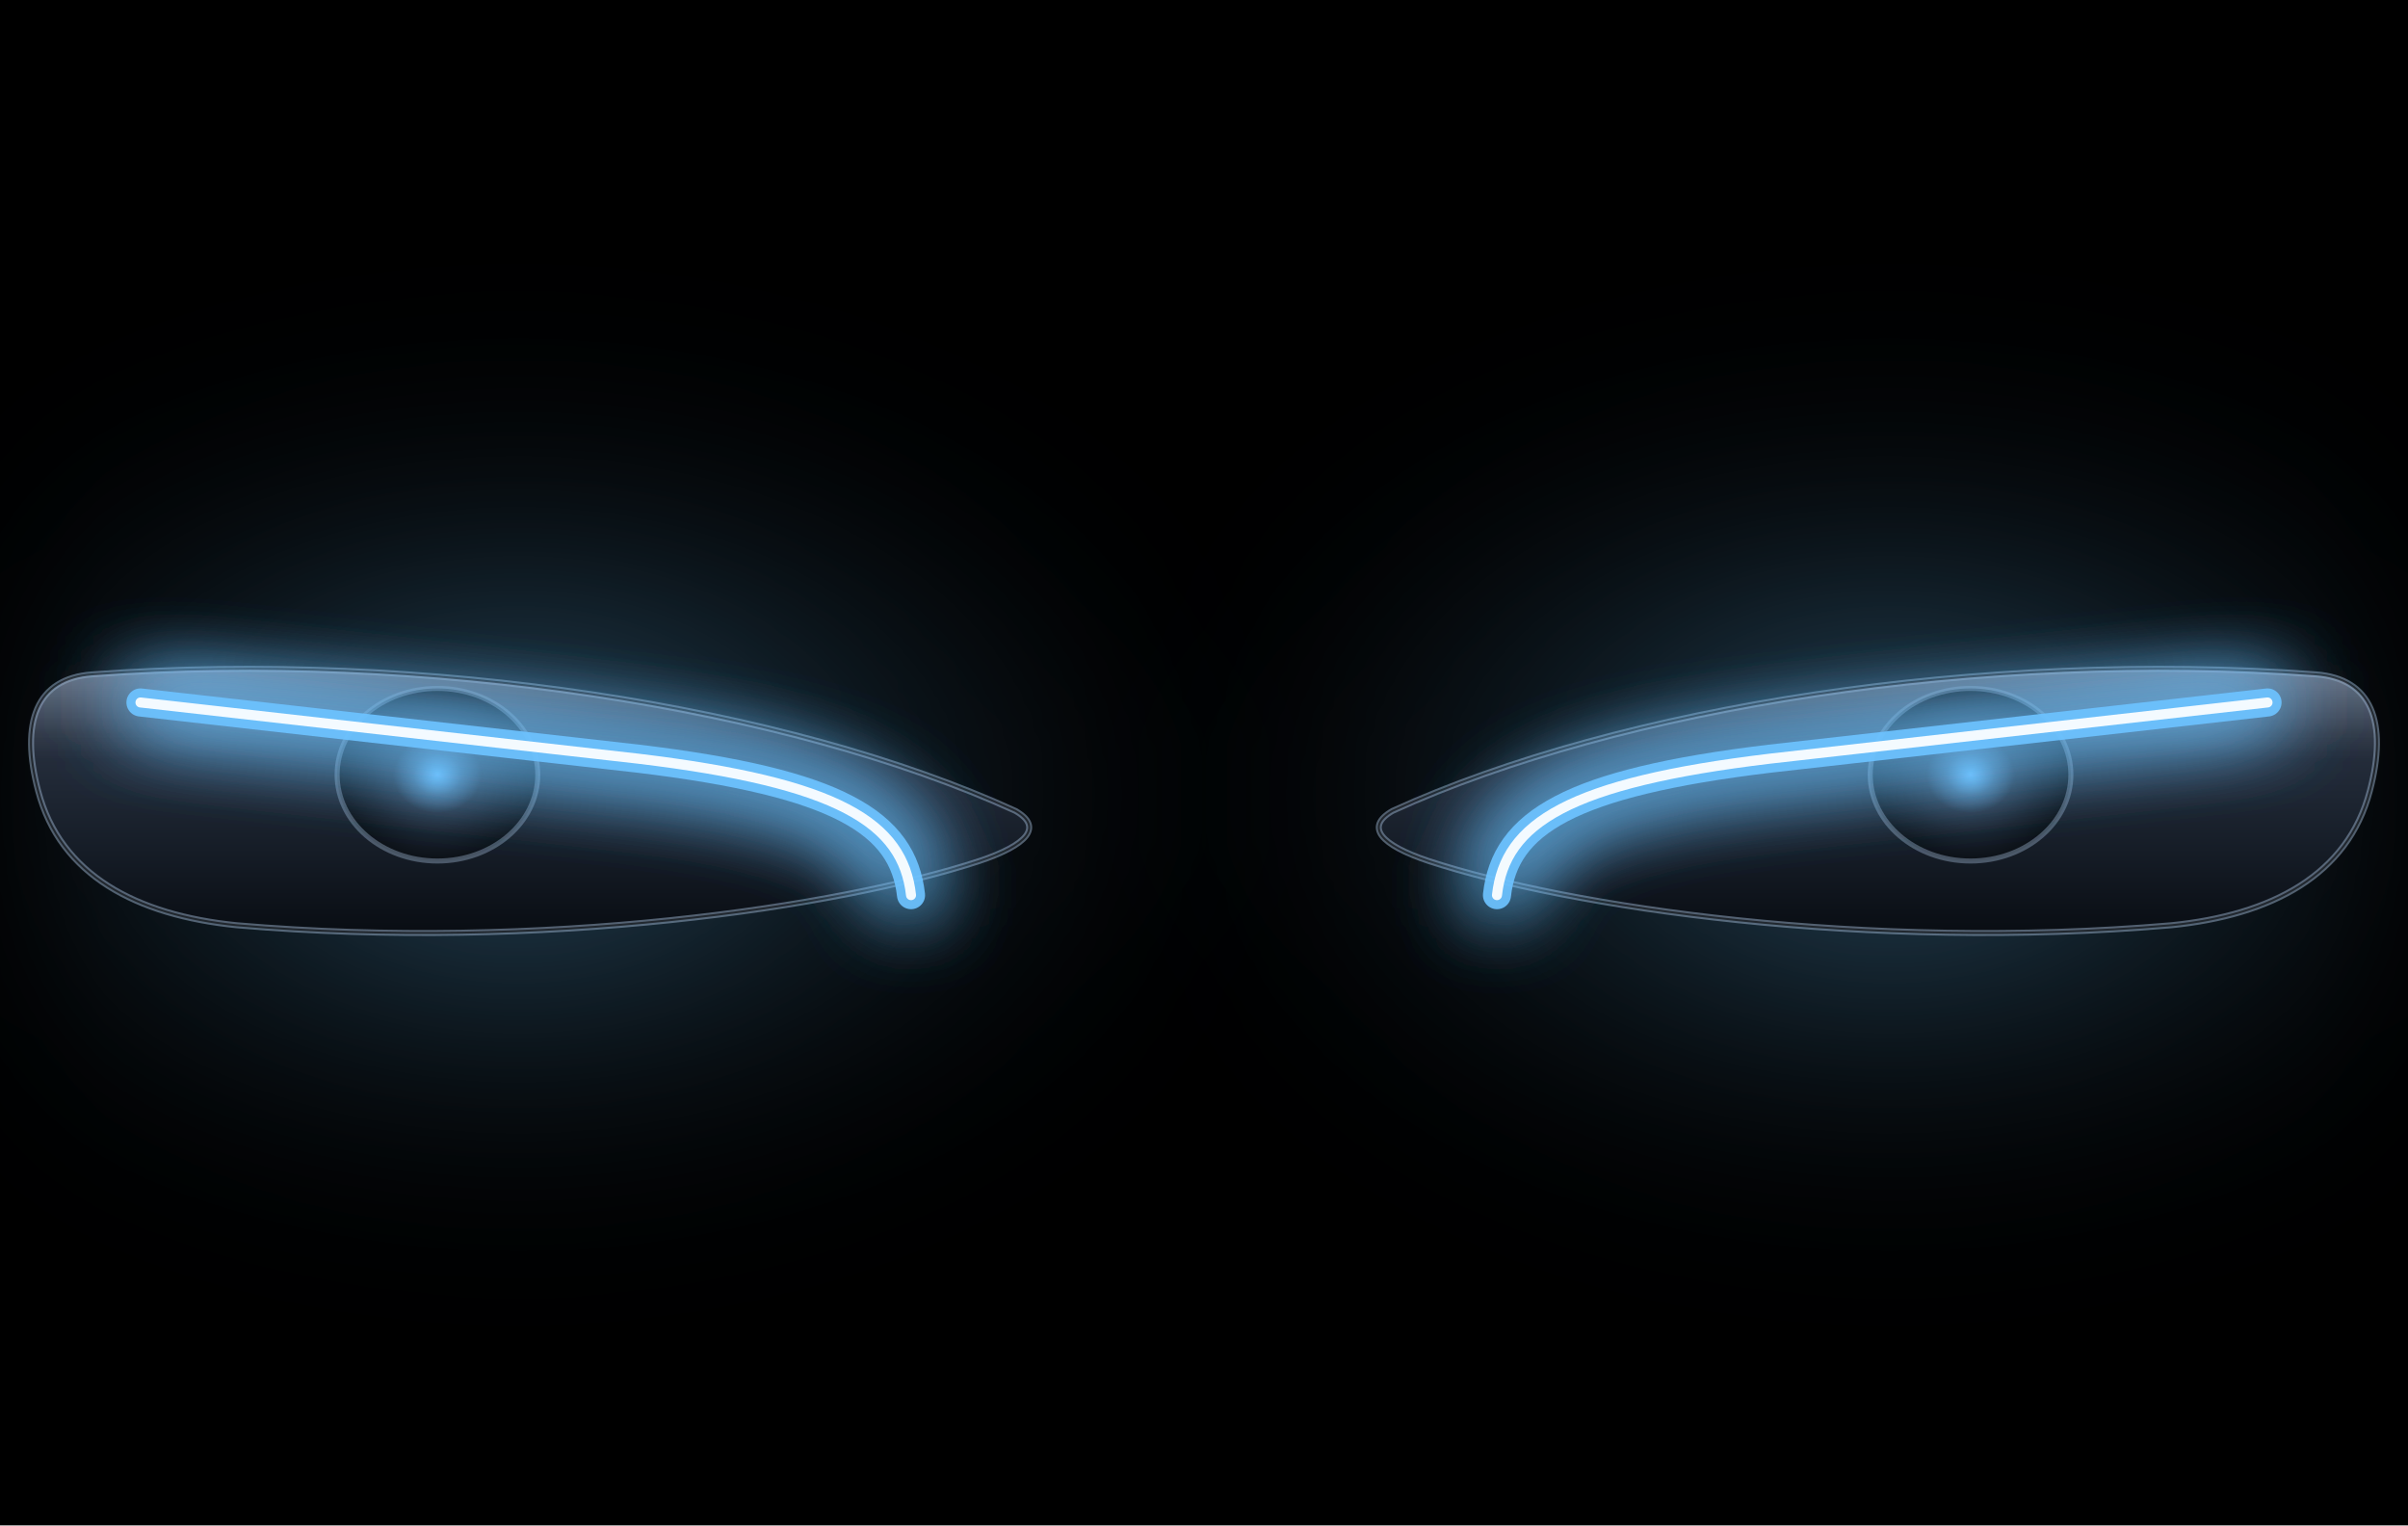
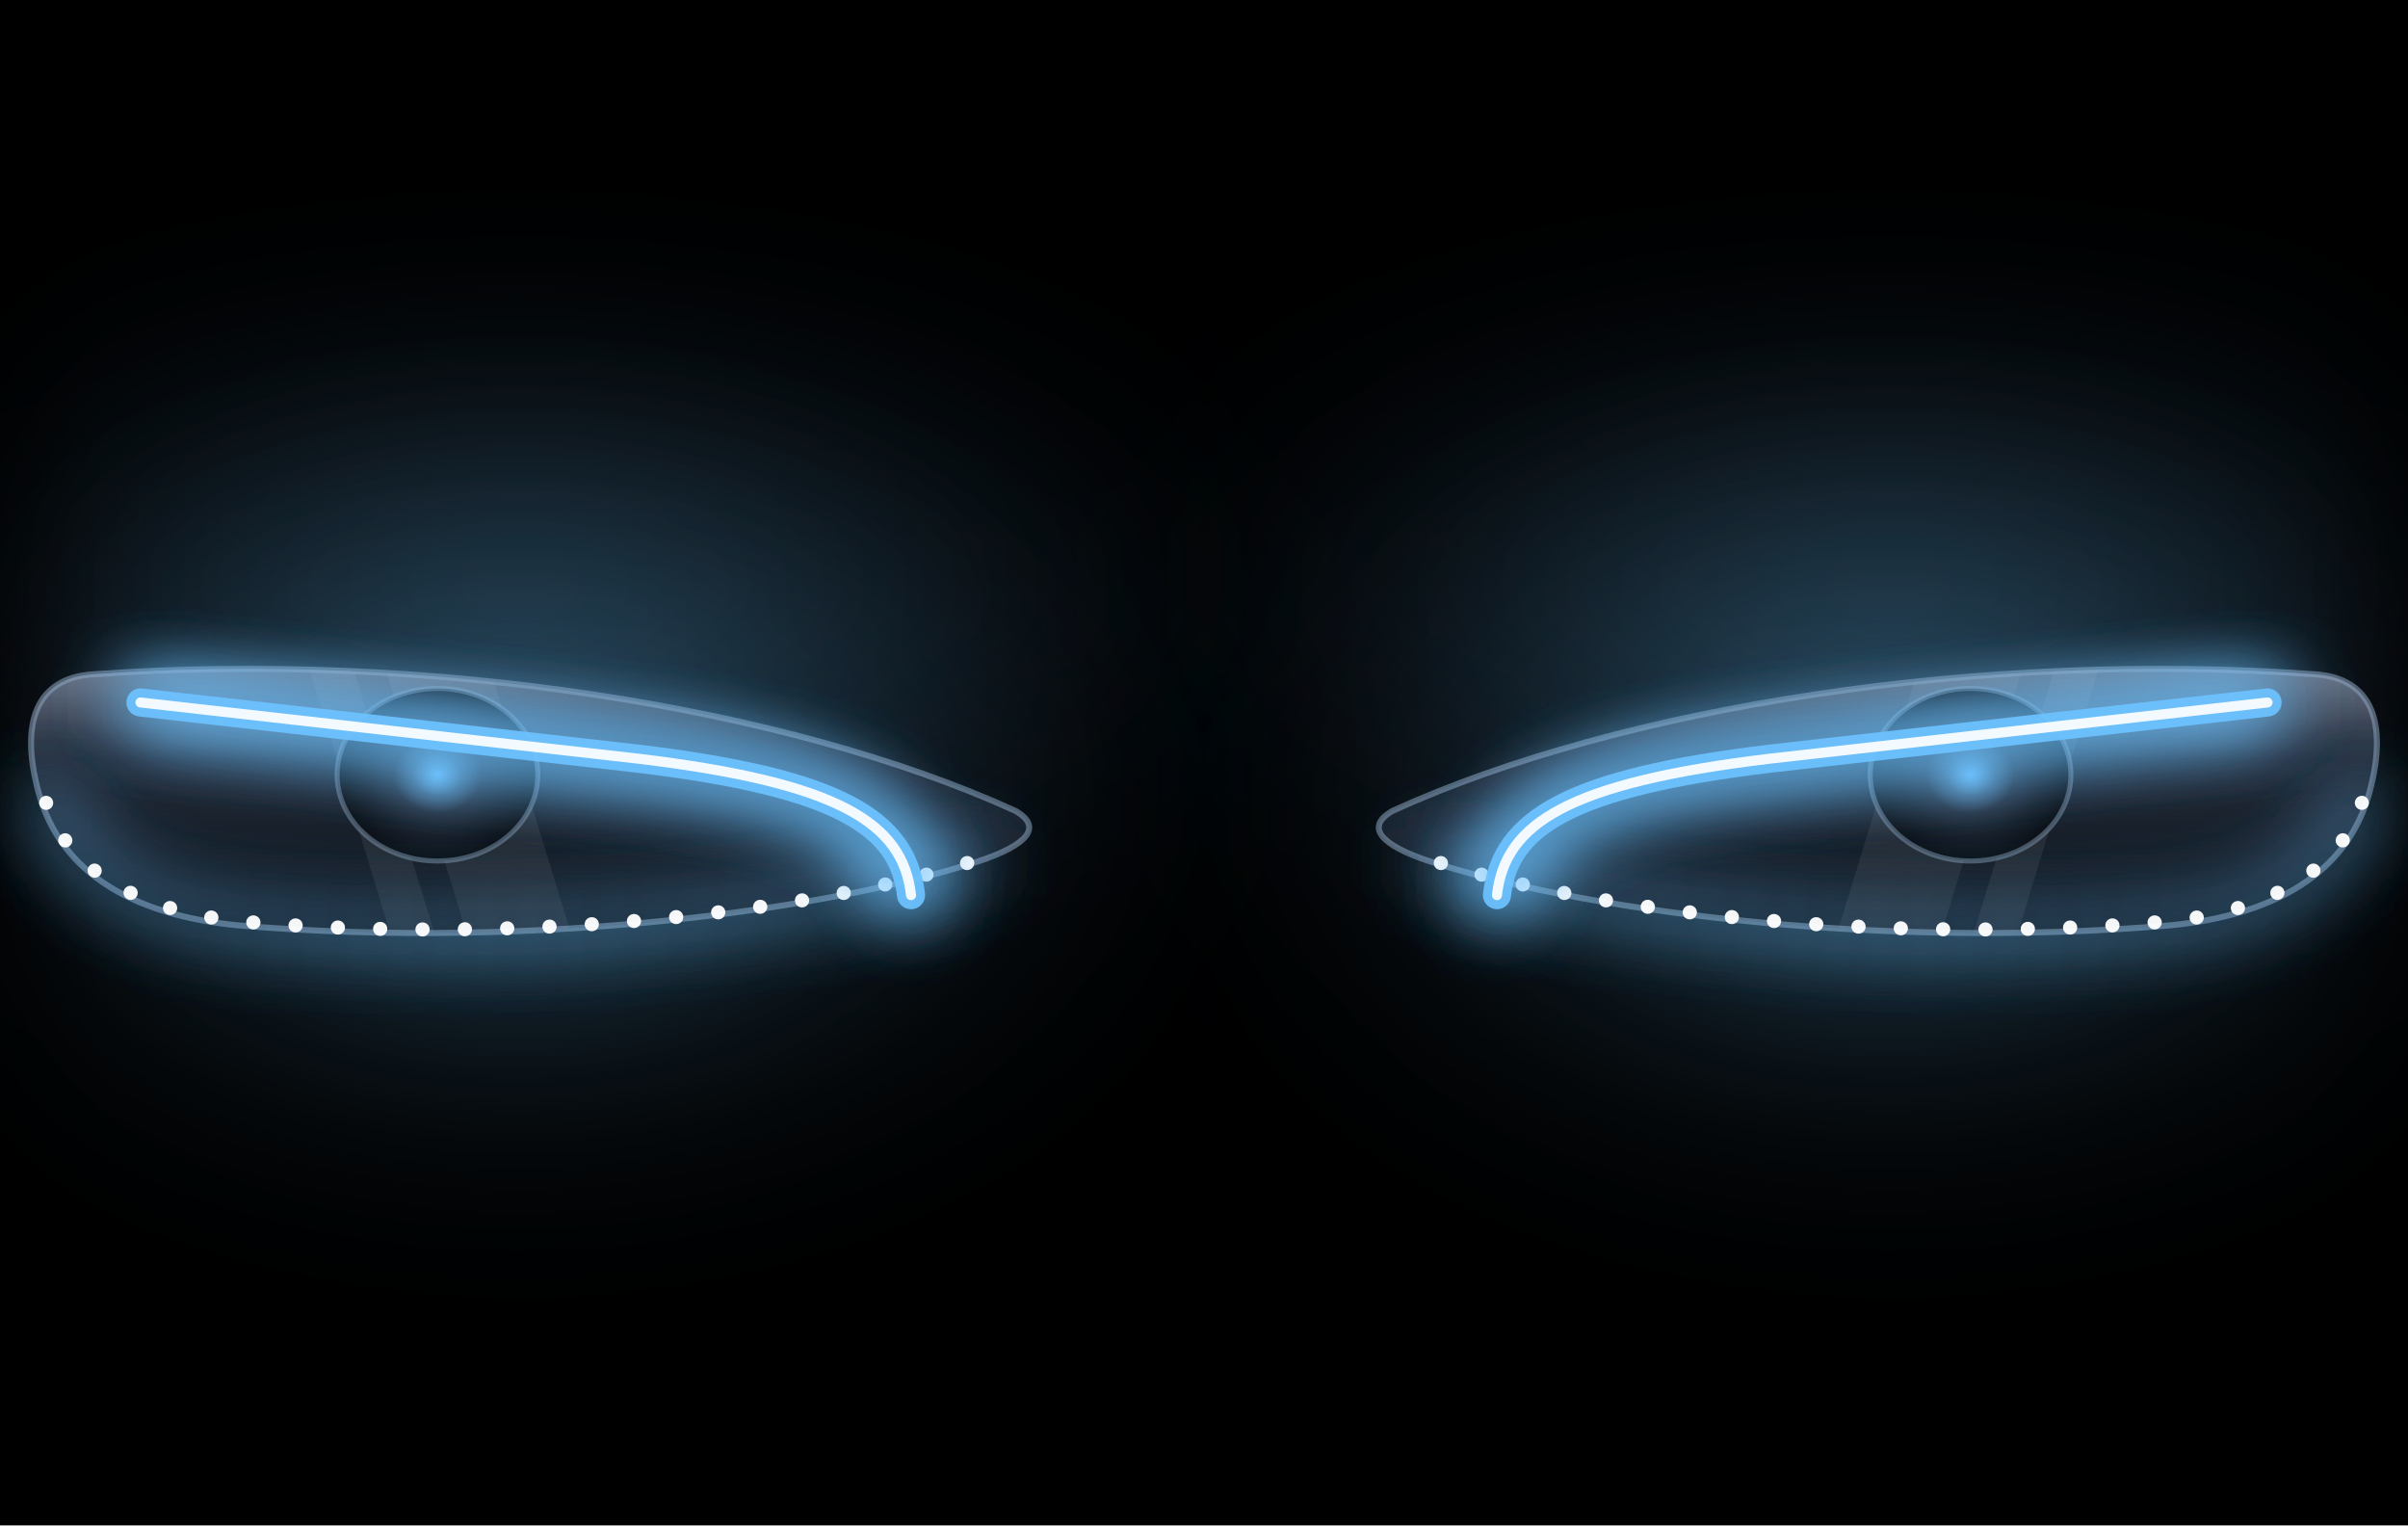
<svg xmlns="http://www.w3.org/2000/svg" viewBox="0 0 1200 760" width="1200" height="760">
  <rect width="1200" height="760" fill="#000" />
  <defs>
+     <clipPath id="bodyclip">
+       <path d="M 612 404 C 726 352 906 324 1072 336 C 1100 338 1108 360 1099 394 C 1088 436 1050 456 1000 461 C 848 474 700 452 630 429 C 606 421 598 412 612 404 Z" />
+     </clipPath>
    <linearGradient id="body" x1="0" y1="0" x2="0" y2="1">
      <stop offset="0" stop-color="#44536b" />
      <stop offset=".25" stop-color="#27303f" />
      <stop offset=".70" stop-color="#151c26" />
      <stop offset="1" stop-color="#090d13" />
    </linearGradient>
    <linearGradient id="sheen" x1="0" y1="0" x2="0" y2="1">
      <stop offset="0" stop-color="#ffffff" stop-opacity=".20" />
      <stop offset=".34" stop-color="#ffffff" stop-opacity="0" />
    </linearGradient>
    <radialGradient id="lens">
      <stop offset="0" stop-color="#3d5068" />
      <stop offset=".70" stop-color="#18202b" />
      <stop offset="1" stop-color="#0b1016" />
    </radialGradient>
    <radialGradient id="bulb">
      <stop offset="0" stop-color="#6cc2ff" stop-opacity=".95" />
      <stop offset=".55" stop-color="#6cc2ff" stop-opacity=".32" />
      <stop offset="1" stop-color="#6cc2ff" stop-opacity="0" />
    </radialGradient>
    <radialGradient id="bloom">
      <stop offset="0" stop-color="#6cc2ff" stop-opacity=".50" />
      <stop offset=".45" stop-color="#6cc2ff" stop-opacity=".16" />
      <stop offset="1" stop-color="#6cc2ff" stop-opacity="0" />
    </radialGradient>
+     <radialGradient id="haze">
+       <stop offset="0" stop-color="#6cc2ff" stop-opacity=".22" />
+       <stop offset="1" stop-color="#6cc2ff" stop-opacity="0" />
+     </radialGradient>
    <filter id="glow" x="-80%" y="-80%" width="260%" height="260%">
-       <feGaussianBlur stdDeviation="20" result="b" />
+       <feGaussianBlur stdDeviation="18" result="b" />
      <feMerge>
        <feMergeNode in="b" />
        <feMergeNode in="b" />
        <feMergeNode in="b" />
      </feMerge>
    </filter>
    <filter id="soft" x="-60%" y="-60%" width="220%" height="220%">
      <feGaussianBlur stdDeviation="55" />
    </filter>
  </defs>
  <g transform="translate(82,0)">
    <ellipse cx="860" cy="396" rx="330" ry="190" fill="url(#bloom)" filter="url(#soft)" />
+     <ellipse cx="860" cy="292" rx="379" ry="133" fill="url(#haze)" filter="url(#soft)" />
    <path d="M 612 404 C 726 352 906 324 1072 336 C 1100 338 1108 360 1099 394 C 1088 436 1050 456 1000 461 C 848 474 700 452 630 429 C 606 421 598 412 612 404 Z" fill="url(#body)" />
    <path d="M 612 404 C 726 352 906 324 1072 336 C 1100 338 1108 360 1099 394 C 1088 436 1050 456 1000 461 C 848 474 700 452 630 429 C 606 421 598 412 612 404 Z" fill="url(#sheen)" />
+     <g clip-path="url(#bodyclip)">
+       <path d="M 884 300 L 936 300 L 876 496 L 824 496 ZM 952 300 L 974 300 L 914 496 L 892 496 Z" fill="#ffffff" opacity=".07" />
+     </g>
    <path d="M 612 404 C 726 352 906 324 1072 336 C 1100 338 1108 360 1099 394 C 1088 436 1050 456 1000 461 C 848 474 700 452 630 429 C 606 421 598 412 612 404 Z" fill="none" stroke="#8ea4bd" stroke-width="3" opacity=".55" />
-     <path d="M 612 404 C 726 352 906 324 1072 336 C 1100 338 1108 360 1099 394 C 1088 436 1050 456 1000 461 C 848 474 700 452 630 429 C 606 421 598 412 612 404 Z" fill="none" stroke="#000" stroke-width="1" opacity=".6" />
    <ellipse cx="900" cy="386" rx="50" ry="43" fill="url(#lens)" />
    <ellipse cx="900" cy="386" rx="50" ry="43" fill="none" stroke="#8ea4bd" stroke-width="2.5" opacity=".45" />
    <ellipse cx="900" cy="386" rx="22" ry="19" fill="url(#bulb)" />
+     <g filter="url(#glow)" fill="none" stroke="#6cc2ff" stroke-width="10" stroke-linecap="round" stroke-dasharray="0.1 21">
+       <path d="M 636 430 C 706 452 850 472 999 459 C 1048 454 1084 434 1095 400" />
+     </g>
+     <g fill="none" stroke="#ffffff" stroke-width="7" opacity=".95" stroke-linecap="round" stroke-dasharray="0.1 21">
+       <path d="M 636 430 C 706 452 850 472 999 459 C 1048 454 1084 434 1095 400" />
+     </g>
    <g filter="url(#glow)" fill="none" stroke="#6cc2ff" stroke-width="14" stroke-linecap="round" stroke-linejoin="round">
      <path d="M1048 350 L800 378 C 700 390 668 410 664 446" />
    </g>
    <g fill="none" stroke="#6cc2ff" stroke-width="14" opacity=".92" stroke-linecap="round" stroke-linejoin="round">
      <path d="M1048 350 L800 378 C 700 390 668 410 664 446" />
    </g>
    <g fill="none" stroke="#ffffff" stroke-width="5.0" opacity=".92" stroke-linecap="round" stroke-linejoin="round">
      <path d="M1048 350 L800 378 C 700 390 668 410 664 446" />
    </g>
  </g>
  <g transform="translate(1200,0) scale(-1,1)">
    <g transform="translate(82,0)">
      <ellipse cx="860" cy="396" rx="330" ry="190" fill="url(#bloom)" filter="url(#soft)" />
+       <ellipse cx="860" cy="292" rx="379" ry="133" fill="url(#haze)" filter="url(#soft)" />
      <path d="M 612 404 C 726 352 906 324 1072 336 C 1100 338 1108 360 1099 394 C 1088 436 1050 456 1000 461 C 848 474 700 452 630 429 C 606 421 598 412 612 404 Z" fill="url(#body)" />
      <path d="M 612 404 C 726 352 906 324 1072 336 C 1100 338 1108 360 1099 394 C 1088 436 1050 456 1000 461 C 848 474 700 452 630 429 C 606 421 598 412 612 404 Z" fill="url(#sheen)" />
+       <g clip-path="url(#bodyclip)">
+         <path d="M 884 300 L 936 300 L 876 496 L 824 496 ZM 952 300 L 974 300 L 914 496 L 892 496 Z" fill="#ffffff" opacity=".07" />
+       </g>
      <path d="M 612 404 C 726 352 906 324 1072 336 C 1100 338 1108 360 1099 394 C 1088 436 1050 456 1000 461 C 848 474 700 452 630 429 C 606 421 598 412 612 404 Z" fill="none" stroke="#8ea4bd" stroke-width="3" opacity=".55" />
-       <path d="M 612 404 C 726 352 906 324 1072 336 C 1100 338 1108 360 1099 394 C 1088 436 1050 456 1000 461 C 848 474 700 452 630 429 C 606 421 598 412 612 404 Z" fill="none" stroke="#000" stroke-width="1" opacity=".6" />
      <ellipse cx="900" cy="386" rx="50" ry="43" fill="url(#lens)" />
      <ellipse cx="900" cy="386" rx="50" ry="43" fill="none" stroke="#8ea4bd" stroke-width="2.5" opacity=".45" />
      <ellipse cx="900" cy="386" rx="22" ry="19" fill="url(#bulb)" />
+       <g filter="url(#glow)" fill="none" stroke="#6cc2ff" stroke-width="10" stroke-linecap="round" stroke-dasharray="0.1 21">
+         <path d="M 636 430 C 706 452 850 472 999 459 C 1048 454 1084 434 1095 400" />
+       </g>
+       <g fill="none" stroke="#ffffff" stroke-width="7" opacity=".95" stroke-linecap="round" stroke-dasharray="0.1 21">
+         <path d="M 636 430 C 706 452 850 472 999 459 C 1048 454 1084 434 1095 400" />
+       </g>
      <g filter="url(#glow)" fill="none" stroke="#6cc2ff" stroke-width="14" stroke-linecap="round" stroke-linejoin="round">
        <path d="M1048 350 L800 378 C 700 390 668 410 664 446" />
      </g>
      <g fill="none" stroke="#6cc2ff" stroke-width="14" opacity=".92" stroke-linecap="round" stroke-linejoin="round">
        <path d="M1048 350 L800 378 C 700 390 668 410 664 446" />
      </g>
      <g fill="none" stroke="#ffffff" stroke-width="5.0" opacity=".92" stroke-linecap="round" stroke-linejoin="round">
        <path d="M1048 350 L800 378 C 700 390 668 410 664 446" />
      </g>
    </g>
  </g>
</svg>
